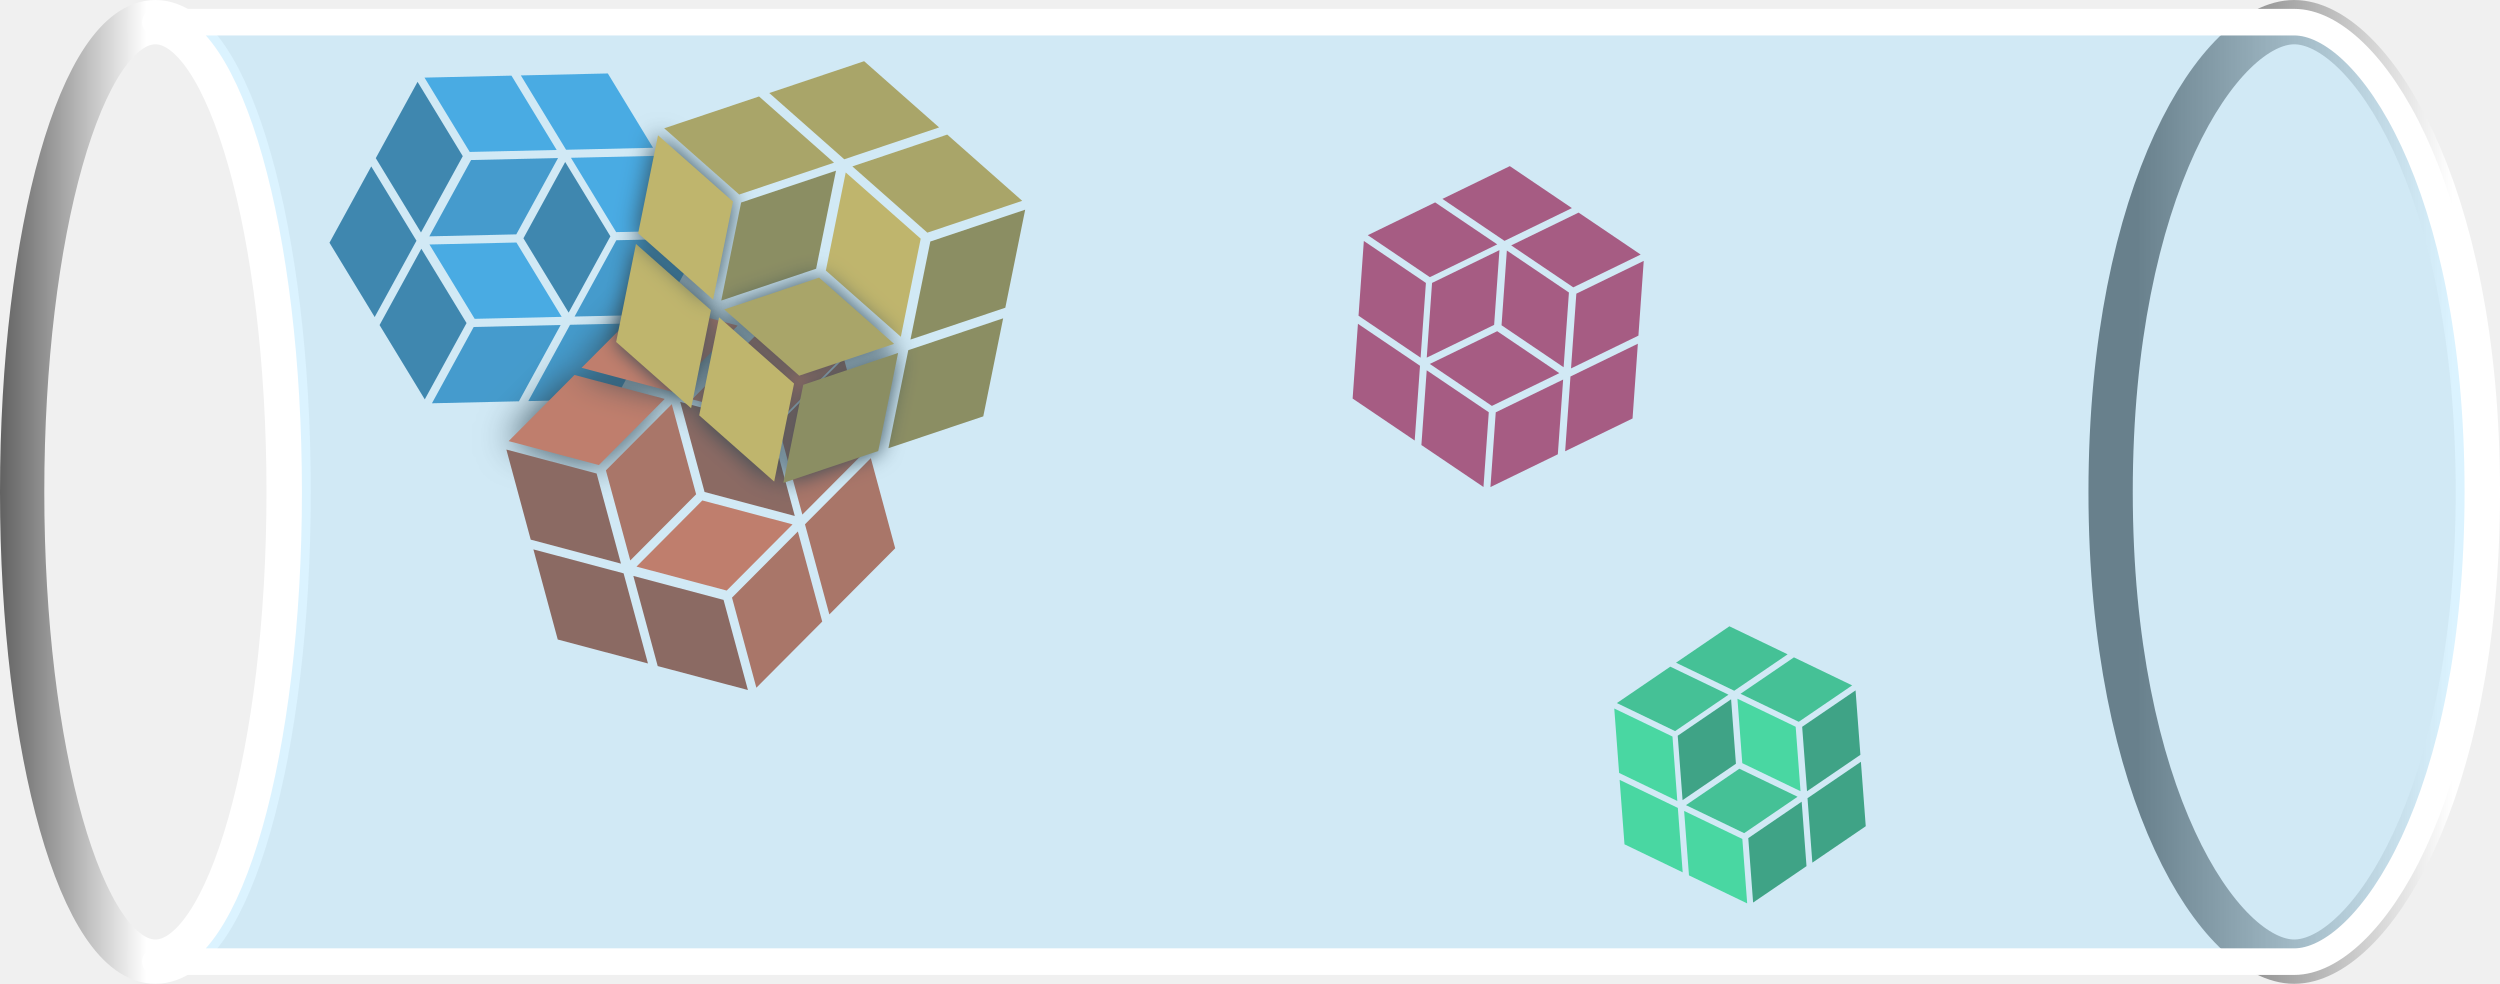
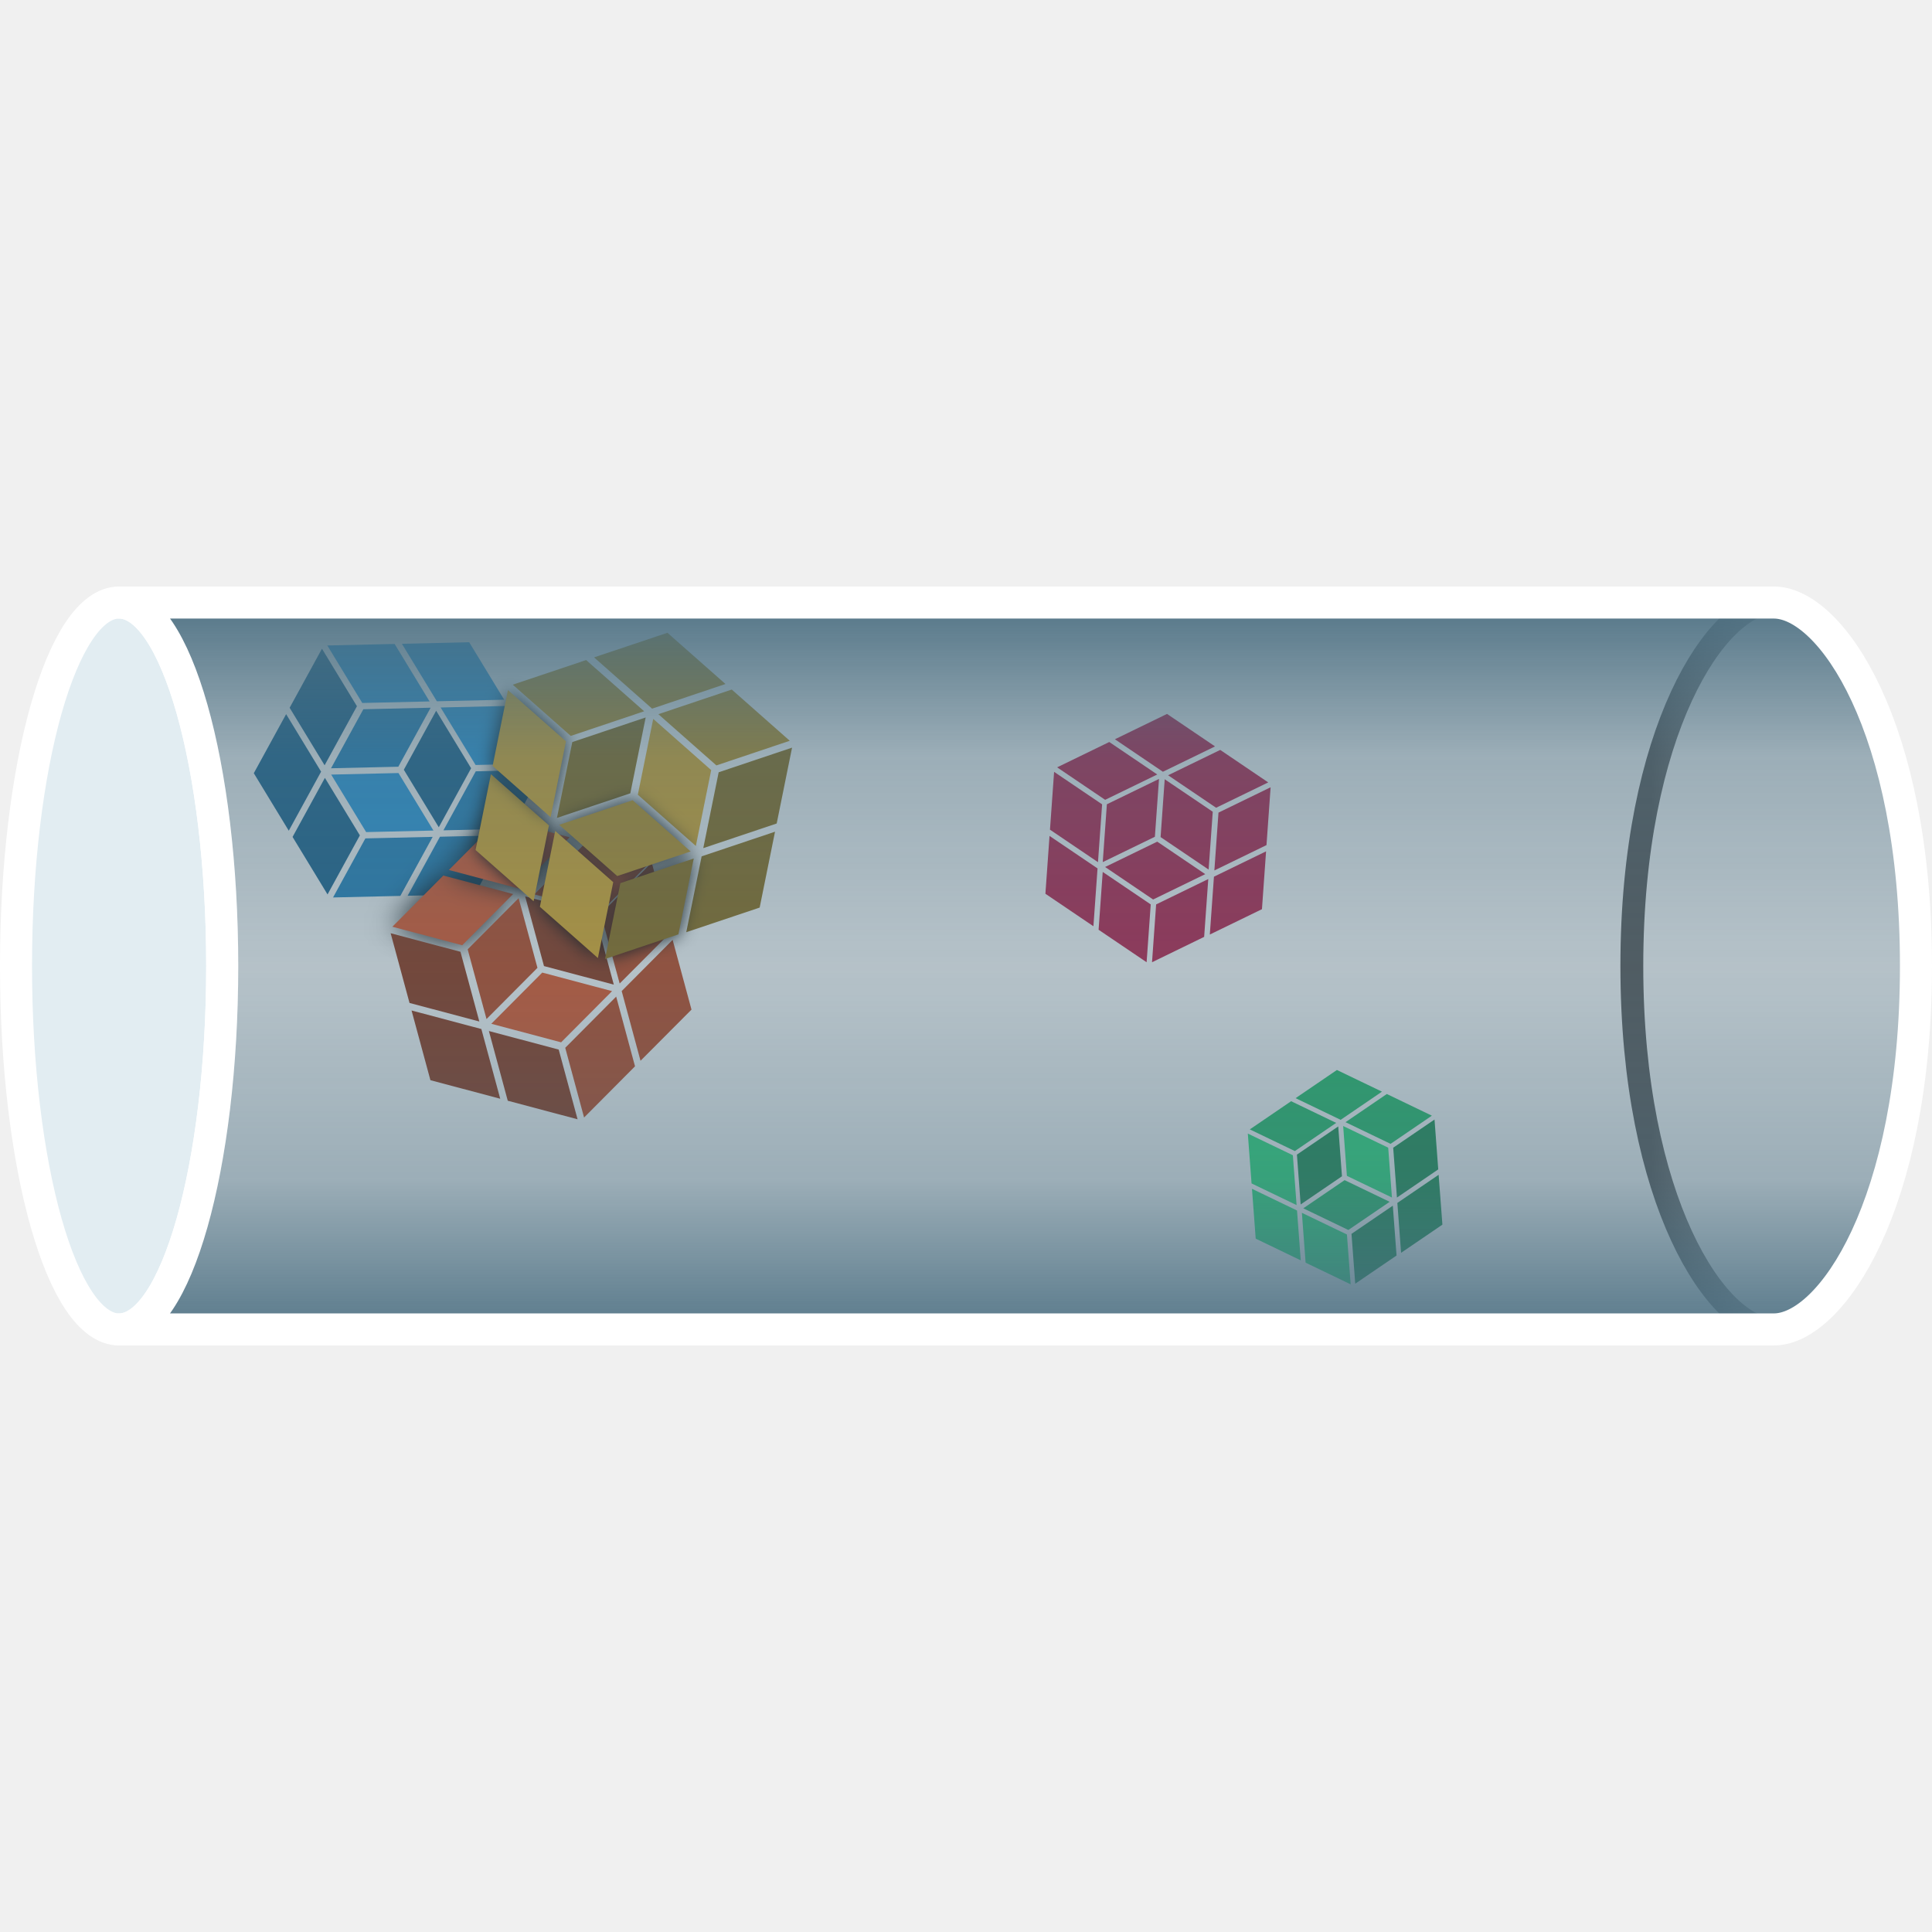
- <svg xmlns="http://www.w3.org/2000/svg" xmlns:xlink="http://www.w3.org/1999/xlink" width="84.658mm" height="33.314mm" viewBox="0 0 84.658 33.314" version="1.1" id="svg1" xml:space="preserve">
+ <svg xmlns="http://www.w3.org/2000/svg" xmlns:xlink="http://www.w3.org/1999/xlink" width="60mm" height="60mm" viewBox="0 0 60 60" version="1.1" id="svg1" xml:space="preserve">
  <defs id="defs1">
+     <linearGradient id="linearGradient5">
+       <stop style="stop-color:#496d80;stop-opacity:0.9;" offset="0" id="stop5" />
+       <stop style="stop-color:#496d80;stop-opacity:0.502;" offset="0.2" id="stop8" />
+       <stop style="stop-color:#496d80;stop-opacity:0.351;" offset="0.494" id="stop9" />
+       <stop style="stop-color:#496d80;stop-opacity:0.5;" offset="0.787" id="stop7" />
+       <stop style="stop-color:#496d80;stop-opacity:0.9;" offset="1" id="stop6" />
+     </linearGradient>
    <linearGradient id="linearGradient32">
      <stop style="stop-color:#545454;stop-opacity:1;" offset="0" id="stop32" />
      <stop style="stop-color:#ffffff;stop-opacity:1;" offset="1" id="stop33" />
    </linearGradient>
    <clipPath clipPathUnits="userSpaceOnUse" id="clipPath39">
      <path style="opacity:0.242;fill:#d300ff;fill-opacity:1;fill-rule:evenodd;stroke:none;stroke-width:1;stroke-linecap:butt;stroke-linejoin:miter;stroke-dasharray:none;stroke-opacity:1" d="m 59.379,107.461 c -1e-6,-0.733 0.384,-0.995 0.96,-0.659 0.576,0.336 1.344,0.681 2.112,0.717 1.536,0.072 3.072,-1.094 3.072,-6.044 -2e-6,-9.9 -6.144,-4.664 -6.144,-4.664 0,0 -6.144,5.236 -6.144,-4.664 5e-6,-4.95 1.536,-6.116 3.072,-6.044 0.768,0.036 1.536,0.381 2.112,0.717 0.576,0.336 0.96,0.014 0.96,-0.659 -6.34e-4,-3.087 -9.98e-4,-6.173 -0.003,-9.261 l 9.258,-0.001 c 0.733,10e-7 0.995,0.384 0.659,0.96 -0.336,0.576 -0.681,1.344 -0.717,2.112 -0.072,1.536 1.094,3.072 6.044,3.072 9.9,-10e-7 4.664,-6.144 4.664,-6.144 0,0 -5.236,-6.144 4.664,-6.144 4.95,10e-7 6.116,1.536 6.044,3.072 -0.036,0.768 -0.381,1.536 -0.717,2.112 -0.336,0.576 -0.014,0.96 0.659,0.96 3.087,-6.35e-4 6.173,-0.001 9.26,-0.003 l -5.29e-4,9.258 c 10e-7,0.733 -0.384,0.995 -0.96,0.659 -0.576,-0.336 -1.344,-0.681 -2.112,-0.717 -1.536,-0.072 -3.072,1.094 -3.072,6.044 0,9.9 6.144,4.664 6.144,4.664 0,0 6.144,-5.236 6.144,4.664 0,4.95 -1.536,6.116 -3.072,6.044 -0.768,-0.036 -1.536,-0.381 -2.112,-0.717 -0.576,-0.336 -0.96,-0.014 -0.96,0.659 l 0.002,9.261 -9.259,-2.6e-4 c -0.733,0 -0.995,-0.384 -0.659,-0.96 0.336,-0.576 0.681,-1.344 0.717,-2.112 0.072,-1.536 -1.094,-3.072 -6.044,-3.072 -9.9,0 -4.664,6.144 -4.664,6.144 0,0 5.236,6.144 -4.664,6.144 -4.95,0 -6.116,-1.536 -6.044,-3.072 0.036,-0.768 0.381,-1.536 0.717,-2.112 0.336,-0.576 0.014,-0.96 -0.659,-0.96 -3.087,5.3e-4 -6.173,0.001 -9.259,0.004 z" id="path40" />
    </clipPath>
-     <linearGradient xlink:href="#linearGradient32" id="linearGradient33" x1="-6.017" y1="25.746" x2="-2.859" y2="25.746" gradientUnits="userSpaceOnUse" gradientTransform="matrix(1.705418,0,0,1.036573,-9.834003,1.636525)" />
-     <linearGradient xlink:href="#linearGradient32" id="linearGradient34" gradientUnits="userSpaceOnUse" x1="-5.83" y1="25.746" x2="0.462" y2="25.746" gradientTransform="matrix(1.705418,0,0,1.036573,62.59359,1.636525)" />
+     <linearGradient xlink:href="#linearGradient32" id="linearGradient34" gradientUnits="userSpaceOnUse" x1="-5.83" y1="25.746" x2="0.462" y2="25.746" gradientTransform="matrix(1.210077,0,0,0.7355017,38.6646,22.7302)" />
    <filter style="color-interpolation-filters:sRGB" id="filter36" x="-0.284" y="-0.492" width="1.569" height="1.985">
      <feGaussianBlur stdDeviation="0.626" id="feGaussianBlur36" />
    </filter>
    <filter style="color-interpolation-filters:sRGB" id="filter37" x="-0.284" y="-0.492" width="1.569" height="1.985">
      <feGaussianBlur stdDeviation="0.626" id="feGaussianBlur37" />
    </filter>
    <filter style="color-interpolation-filters:sRGB" id="filter38" x="-0.262" y="-0.151" width="1.525" height="1.303">
      <feGaussianBlur stdDeviation="0.351" id="feGaussianBlur38" />
    </filter>
    <filter style="color-interpolation-filters:sRGB" id="filter39" x="-0.303" y="-0.175" width="1.606" height="1.35">
      <feGaussianBlur stdDeviation="0.406" id="feGaussianBlur39" />
    </filter>
    <filter style="color-interpolation-filters:sRGB" id="filter40" x="-0.303" y="-0.175" width="1.606" height="1.35">
      <feGaussianBlur stdDeviation="0.406" id="feGaussianBlur40" />
    </filter>
    <filter style="color-interpolation-filters:sRGB" id="filter41" x="-0.237" y="-0.209" width="1.473" height="1.418">
      <feGaussianBlur stdDeviation="0.383" id="feGaussianBlur41" />
    </filter>
    <filter style="color-interpolation-filters:sRGB" id="filter42" x="-0.175" y="-0.303" width="1.35" height="1.606">
      <feGaussianBlur stdDeviation="0.419" id="feGaussianBlur42" />
    </filter>
+     <linearGradient xlink:href="#linearGradient5" id="linearGradient6" x1="10.102" y1="30.721" x2="10.102" y2="52.977" gradientUnits="userSpaceOnUse" />
  </defs>
  <g id="layer1" transform="translate(19.67307,-11.66663)">
-     <path style="fill:#207db5;fill-opacity:1;stroke:none;stroke-width:0.1;stroke-linecap:round;stroke-linejoin:round;stroke-dasharray:none;stroke-opacity:1" d="m -0.216,22.386 2.945,-0.067 1.414,-2.584 -2.945,0.067 z" id="path26" />
-     <path style="fill:#185f89;fill-opacity:1;stroke:none;stroke-width:0.1;stroke-linecap:round;stroke-linejoin:round;stroke-dasharray:none;stroke-opacity:1" d="m -0.534,17.152 -1.414,2.584 1.531,2.517 1.414,-2.584 z" id="path20" />
-     <path style="fill:#207db5;fill-opacity:1;stroke:none;stroke-width:0.1;stroke-linecap:round;stroke-linejoin:round;stroke-dasharray:none;stroke-opacity:1" d="m -0.687,22.672 -2.945,0.067 -1.414,2.584 2.945,-0.067 z" id="path25" />
-     <path style="fill:#207db5;fill-opacity:1;stroke:none;stroke-width:0.1;stroke-linecap:round;stroke-linejoin:round;stroke-dasharray:none;stroke-opacity:1" d="m -1.783,25.249 2.945,-0.067 1.414,-2.584 -2.945,0.067 z" id="path13" />
-     <path style="fill:#185f89;fill-opacity:1;stroke:none;stroke-width:0.099;stroke-linecap:round;stroke-linejoin:round;stroke-dasharray:none;stroke-opacity:1" d="m -5.417,19.539 -1.531,-2.517 1.415,-2.584 1.531,2.517 z" id="path17" />
-     <path style="fill:#2694d6;fill-opacity:1;stroke:none;stroke-width:0.099;stroke-linecap:round;stroke-linejoin:round;stroke-dasharray:none;stroke-opacity:1" d="m -5.13,19.946 2.945,-0.067 1.531,2.517 -2.945,0.067 z" id="path15" />
-     <path style="fill:#185f89;fill-opacity:1;stroke:none;stroke-width:0.099;stroke-linecap:round;stroke-linejoin:round;stroke-dasharray:none;stroke-opacity:1" d="m -5.405,20.09 1.531,2.517 -1.415,2.584 -1.531,-2.517 z" id="path18" />
-     <path style="fill:#185f89;fill-opacity:1;stroke:none;stroke-width:0.099;stroke-linecap:round;stroke-linejoin:round;stroke-dasharray:none;stroke-opacity:1" d="m -6.985,22.403 -1.531,-2.517 1.415,-2.584 1.531,2.517 z" id="path13-1" />
-     <path style="fill:#2694d6;fill-opacity:1;stroke:none;stroke-width:0.1;stroke-linecap:round;stroke-linejoin:round;stroke-dasharray:none;stroke-opacity:1" d="m -0.822,16.745 -2.945,0.067 -1.531,-2.517 2.945,-0.067 z" id="path27" />
-     <path style="fill:#2694d6;fill-opacity:1;stroke:none;stroke-width:0.1;stroke-linecap:round;stroke-linejoin:round;stroke-dasharray:none;stroke-opacity:1" d="m -2.035,14.221 2.945,-0.067 1.531,2.517 -2.945,0.067 z" id="path24" />
-     <path style="fill:#2694d6;fill-opacity:1;stroke:none;stroke-width:0.1;stroke-linecap:round;stroke-linejoin:round;stroke-dasharray:none;stroke-opacity:1" d="m -0.339,17.01 2.945,-0.067 1.531,2.517 -2.945,0.067 z" id="path28" />
-     <path style="fill:#207db5;fill-opacity:1;stroke:none;stroke-width:0.1;stroke-linecap:round;stroke-linejoin:round;stroke-dasharray:none;stroke-opacity:1" d="m -0.776,17.019 -1.414,2.584 -2.945,0.067 1.414,-2.584 z" id="path22" />
-     <path style="fill:#b54520;fill-opacity:1;stroke:none;stroke-width:0.107;stroke-linecap:round;stroke-linejoin:round;stroke-dasharray:none;stroke-opacity:1" d="M 7.497,29.092 9.727,26.852 8.901,23.8 6.671,26.04 Z" id="path26-9" />
-     <path style="fill:#893418;fill-opacity:1;stroke:none;stroke-width:0.107;stroke-linecap:round;stroke-linejoin:round;stroke-dasharray:none;stroke-opacity:1" d="M 3.361,25.276 4.186,28.328 7.241,29.139 6.416,26.087 Z" id="path20-7" />
-     <path style="fill:#b54520;fill-opacity:1;stroke:none;stroke-width:0.107;stroke-linecap:round;stroke-linejoin:round;stroke-dasharray:none;stroke-opacity:1" d="m 7.345,29.664 -2.23,2.24 0.825,3.051 2.23,-2.24 z" id="path25-3" />
-     <path style="fill:#b54520;fill-opacity:1;stroke:none;stroke-width:0.107;stroke-linecap:round;stroke-linejoin:round;stroke-dasharray:none;stroke-opacity:1" d="M 8.411,32.473 10.641,30.233 9.816,27.181 7.586,29.421 Z" id="path13-7" />
-     <path style="fill:#d65226;fill-opacity:1;stroke:none;stroke-width:0.106;stroke-linecap:round;stroke-linejoin:round;stroke-dasharray:none;stroke-opacity:1" d="M 1.88,30.854 4.11,28.613 7.165,29.424 4.935,31.665 Z" id="path15-6" />
-     <path style="fill:#893418;fill-opacity:1;stroke:none;stroke-width:0.106;stroke-linecap:round;stroke-linejoin:round;stroke-dasharray:none;stroke-opacity:1" d="m 1.774,31.17 3.055,0.811 0.825,3.052 -3.055,-0.811 z" id="path18-0" />
-     <path style="fill:#893418;fill-opacity:1;stroke:none;stroke-width:0.106;stroke-linecap:round;stroke-linejoin:round;stroke-dasharray:none;stroke-opacity:1" d="M 2.269,34.134 -0.786,33.323 -1.611,30.271 1.444,31.082 Z" id="path13-1-1" />
-     <path style="mix-blend-mode:normal;fill:#000000;fill-opacity:1;stroke:none;stroke-width:0.107;stroke-linecap:round;stroke-linejoin:round;stroke-dasharray:none;stroke-opacity:1;filter:url(#filter37)" d="M 2.836,25.175 0.606,27.415 -2.449,26.604 -0.219,24.364 Z" id="path27-6-8" />
-     <path style="fill:#893418;fill-opacity:1;stroke:none;stroke-width:0.106;stroke-linecap:round;stroke-linejoin:round;stroke-dasharray:none;stroke-opacity:1" d="M 1.355,30.753 -1.701,29.941 -2.526,26.89 0.53,27.701 Z" id="path17-2" />
-     <path style="fill:#d65226;fill-opacity:1;stroke:none;stroke-width:0.107;stroke-linecap:round;stroke-linejoin:round;stroke-dasharray:none;stroke-opacity:1" d="M 2.836,25.175 0.606,27.415 -2.449,26.604 -0.219,24.364 Z" id="path27-6" />
-     <path style="mix-blend-mode:normal;fill:#000000;fill-opacity:1;stroke:none;stroke-width:0.107;stroke-linecap:round;stroke-linejoin:round;stroke-dasharray:none;stroke-opacity:1;filter:url(#filter36)" d="M 0.021,24.122 2.251,21.882 5.307,22.693 3.077,24.933 Z" id="path24-5-8" />
-     <path style="fill:#d65226;fill-opacity:1;stroke:none;stroke-width:0.107;stroke-linecap:round;stroke-linejoin:round;stroke-dasharray:none;stroke-opacity:1" d="M 0.021,24.122 2.251,21.882 5.307,22.693 3.077,24.933 Z" id="path24-5" />
-     <path style="fill:#d65226;fill-opacity:1;stroke:none;stroke-width:0.102;stroke-linecap:round;stroke-linejoin:round;stroke-dasharray:none;stroke-opacity:1" d="M 3.761,25.189 5.882,23.058 8.787,23.83 6.666,25.96 Z" id="path28-7" />
-     <path style="fill:#b58b20;fill-opacity:1;stroke:none;stroke-width:0.115;stroke-linecap:round;stroke-linejoin:round;stroke-dasharray:none;stroke-opacity:1" d="m 9.191,17.302 2.539,2.243 3.212,-1.078 -2.539,-2.243 z" id="path25-3-1" />
-     <path style="fill:#b58b20;fill-opacity:1;stroke:none;stroke-width:0.115;stroke-linecap:round;stroke-linejoin:round;stroke-dasharray:none;stroke-opacity:1" d="M 12.128,15.982 9.589,13.739 6.377,14.817 8.916,17.06 Z" id="path13-7-4" />
-     <path style="fill:#d6a326;fill-opacity:1;stroke:none;stroke-width:0.114;stroke-linecap:round;stroke-linejoin:round;stroke-dasharray:none;stroke-opacity:1" d="m 10.832,23.071 -2.539,-2.243 0.673,-3.321 2.539,2.243 z" id="path15-6-0" />
-     <path style="fill:#896918;fill-opacity:1;stroke:none;stroke-width:0.114;stroke-linecap:round;stroke-linejoin:round;stroke-dasharray:none;stroke-opacity:1" d="m 11.158,23.165 0.673,-3.32 3.212,-1.078 -0.673,3.32 z" id="path18-0-7" />
-     <path style="fill:#896918;fill-opacity:1;stroke:none;stroke-width:0.114;stroke-linecap:round;stroke-linejoin:round;stroke-dasharray:none;stroke-opacity:1" d="m 14.297,22.446 -0.673,3.32 -3.212,1.078 0.673,-3.32 z" id="path13-1-1-1" />
-     <path style="fill:#000000;fill-opacity:1;stroke:none;stroke-width:0.114;stroke-linecap:round;stroke-linejoin:round;stroke-dasharray:none;stroke-opacity:1;filter:url(#filter41)" d="m 10.739,23.619 -0.673,3.32 -3.212,1.078 0.673,-3.32 z" id="path13-1-1-1-2-8" />
-     <path style="fill:#000000;fill-opacity:1;stroke:none;stroke-width:0.115;stroke-linecap:round;stroke-linejoin:round;stroke-dasharray:none;stroke-opacity:1;filter:url(#filter40)" d="M 4.677,22.412 7.216,24.655 6.543,27.975 4.004,25.732 Z" id="path27-6-7-4" />
-     <path style="fill:#000000;fill-opacity:1;stroke:none;stroke-width:0.115;stroke-linecap:round;stroke-linejoin:round;stroke-dasharray:none;stroke-opacity:1;filter:url(#filter38)" d="M 3.73,25.49 1.191,23.247 1.863,19.927 4.402,22.17 Z" id="path24-5-7-0" />
-     <path style="fill:#d6a326;fill-opacity:1;stroke:none;stroke-width:0.115;stroke-linecap:round;stroke-linejoin:round;stroke-dasharray:none;stroke-opacity:1" d="M 3.73,25.49 1.191,23.247 1.863,19.927 4.402,22.17 Z" id="path24-5-7" />
-     <path style="fill:#b54520;fill-opacity:1;stroke:none;stroke-width:0.107;stroke-linecap:round;stroke-linejoin:round;stroke-dasharray:none;stroke-opacity:1" d="M 3.075,25.353 3.9,28.405 1.67,30.645 0.845,27.594 Z" id="path22-5" />
-     <path style="fill:#000000;fill-opacity:1;stroke:none;stroke-width:0.115;stroke-linecap:round;stroke-linejoin:round;stroke-dasharray:none;stroke-opacity:1;filter:url(#filter39)" d="M 4.475,21.811 1.936,19.569 2.609,16.248 5.148,18.491 Z" id="path28-7-7-8" />
-     <path style="fill:#d6a326;fill-opacity:1;stroke:none;stroke-width:0.115;stroke-linecap:round;stroke-linejoin:round;stroke-dasharray:none;stroke-opacity:1" d="M 4.475,21.811 1.936,19.569 2.609,16.248 5.148,18.491 Z" id="path28-7-7" />
-     <path style="fill:#896918;fill-opacity:1;stroke:none;stroke-width:0.115;stroke-linecap:round;stroke-linejoin:round;stroke-dasharray:none;stroke-opacity:1" d="m 4.751,21.844 3.212,-1.077 0.673,-3.32 -3.212,1.077 z" id="path20-7-0" />
-     <path style="fill:#b58b20;fill-opacity:1;stroke:none;stroke-width:0.115;stroke-linecap:round;stroke-linejoin:round;stroke-dasharray:none;stroke-opacity:1" d="M 8.569,17.176 6.03,14.933 2.819,16.011 5.358,18.254 Z" id="path26-9-0" />
-     <path style="fill:#000000;fill-opacity:1;stroke:none;stroke-width:0.115;stroke-linecap:round;stroke-linejoin:round;stroke-dasharray:none;stroke-opacity:1;filter:url(#filter42)" d="m 4.852,22.145 3.212,-1.077 2.539,2.243 -3.212,1.077 z" id="path22-5-7-1" />
-     <path id="path32-5" style="fill:none;stroke:url(#linearGradient34);stroke-width:1.5;stroke-linecap:round;stroke-linejoin:round;stroke-miterlimit:0;stroke-dasharray:none" d="m 64.235,28.324 c 0,10.385 -3.726,15.907 -6.218,15.907 -2.492,0 -6.218,-5.619 -6.218,-15.907 0,-10.288 3.726,-15.907 6.218,-15.907 2.492,-10e-7 6.218,5.522 6.218,15.907 z" />
-     <path id="path32" style="fill:none;stroke:url(#linearGradient33);stroke-width:1.5;stroke-linecap:round;stroke-linejoin:round;stroke-miterlimit:0;stroke-dasharray:none" d="m -9.899,28.324 a 4.512,15.907 0 0 1 -4.512,15.907 4.512,15.907 0 0 1 -4.512,-15.907 4.512,15.907 0 0 1 4.512,-15.907 4.512,15.907 0 0 1 4.512,15.907 z" />
-     <path style="fill:#896918;fill-opacity:1;stroke:none;stroke-width:0.114;stroke-linecap:round;stroke-linejoin:round;stroke-dasharray:none;stroke-opacity:1" d="m 10.739,23.619 -0.673,3.32 -3.212,1.078 0.673,-3.32 z" id="path13-1-1-1-2" />
-     <path style="fill:#d6a326;fill-opacity:1;stroke:none;stroke-width:0.115;stroke-linecap:round;stroke-linejoin:round;stroke-dasharray:none;stroke-opacity:1" d="M 4.677,22.412 7.216,24.655 6.543,27.975 4.004,25.732 Z" id="path27-6-7" />
-     <path style="fill:#b58b20;fill-opacity:1;stroke:none;stroke-width:0.115;stroke-linecap:round;stroke-linejoin:round;stroke-dasharray:none;stroke-opacity:1" d="m 4.852,22.145 3.212,-1.077 2.539,2.243 -3.212,1.077 z" id="path22-5-7" />
-     <path style="fill:#20b563;fill-opacity:1;stroke:none;stroke-width:0.074;stroke-linecap:round;stroke-linejoin:round;stroke-dasharray:none;stroke-opacity:1" d="m 39.267,35.16 1.971,0.949 1.808,-1.233 -1.971,-0.949 z" id="path25-3-1-7" />
-     <path style="fill:#20b563;fill-opacity:1;stroke:none;stroke-width:0.074;stroke-linecap:round;stroke-linejoin:round;stroke-dasharray:none;stroke-opacity:1" d="m 40.861,33.824 -1.971,-0.949 -1.808,1.233 1.971,0.949 z" id="path13-7-4-8" />
-     <path style="fill:#26d675;fill-opacity:1;stroke:none;stroke-width:0.074;stroke-linecap:round;stroke-linejoin:round;stroke-dasharray:none;stroke-opacity:1" d="m 41.298,38.459 -1.972,-0.949 -0.164,-2.182 1.972,0.949 z" id="path15-6-0-3" />
-     <path style="fill:#18894b;fill-opacity:1;stroke:none;stroke-width:0.074;stroke-linecap:round;stroke-linejoin:round;stroke-dasharray:none;stroke-opacity:1" d="m 41.518,38.46 -0.164,-2.182 1.808,-1.233 0.164,2.182 z" id="path18-0-7-8" />
-     <path style="fill:#18894b;fill-opacity:1;stroke:none;stroke-width:0.074;stroke-linecap:round;stroke-linejoin:round;stroke-dasharray:none;stroke-opacity:1" d="m 43.343,37.463 0.164,2.182 -1.808,1.233 -0.164,-2.182 z" id="path13-1-1-1-3" />
-     <path style="fill:#26d675;fill-opacity:1;stroke:none;stroke-width:0.074;stroke-linecap:round;stroke-linejoin:round;stroke-dasharray:none;stroke-opacity:1" d="m 37.308,41.207 -1.971,-0.949 -0.164,-2.182 1.971,0.949 z" id="path24-5-7-7" />
-     <path style="fill:#26d675;fill-opacity:1;stroke:none;stroke-width:0.074;stroke-linecap:round;stroke-linejoin:round;stroke-dasharray:none;stroke-opacity:1" d="m 37.126,38.79 -1.971,-0.949 -0.164,-2.182 1.971,0.949 z" id="path28-7-7-1" />
-     <path style="fill:#18894b;fill-opacity:1;stroke:none;stroke-width:0.074;stroke-linecap:round;stroke-linejoin:round;stroke-dasharray:none;stroke-opacity:1" d="M 37.304,38.762 39.111,37.529 38.947,35.347 37.14,36.58 Z" id="path20-7-0-0" />
-     <path style="fill:#20b563;fill-opacity:1;stroke:none;stroke-width:0.074;stroke-linecap:round;stroke-linejoin:round;stroke-dasharray:none;stroke-opacity:1" d="m 38.859,35.191 -1.971,-0.949 -1.808,1.233 1.971,0.949 z" id="path26-9-0-7" />
-     <path style="fill:#18894b;fill-opacity:1;stroke:none;stroke-width:0.074;stroke-linecap:round;stroke-linejoin:round;stroke-dasharray:none;stroke-opacity:1" d="m 41.337,38.815 0.164,2.182 -1.808,1.233 -0.164,-2.182 z" id="path13-1-1-1-2-3" />
-     <path style="fill:#26d675;fill-opacity:1;stroke:none;stroke-width:0.074;stroke-linecap:round;stroke-linejoin:round;stroke-dasharray:none;stroke-opacity:1" d="m 37.357,39.128 1.971,0.949 0.164,2.182 -1.971,-0.949 z" id="path27-6-7-49" />
-     <path style="fill:#20b563;fill-opacity:1;stroke:none;stroke-width:0.074;stroke-linecap:round;stroke-linejoin:round;stroke-dasharray:none;stroke-opacity:1" d="m 37.419,38.931 1.808,-1.233 1.971,0.949 -1.808,1.233 z" id="path22-5-7-6" />
-     <path style="fill:#b11f47;fill-opacity:1;stroke:none;stroke-width:0.086;stroke-linecap:round;stroke-linejoin:round;stroke-dasharray:none;stroke-opacity:1" d="m 31.501,19.976 2.102,1.421 2.282,-1.11 -2.102,-1.421 z" id="path25-3-1-7-9" />
-     <path style="fill:#b11f47;fill-opacity:1;stroke:none;stroke-width:0.086;stroke-linecap:round;stroke-linejoin:round;stroke-dasharray:none;stroke-opacity:1" d="m 33.556,18.713 -2.102,-1.421 -2.282,1.11 2.102,1.421 z" id="path13-7-4-8-9" />
-     <path style="fill:#b11f47;fill-opacity:1;stroke:none;stroke-width:0.085;stroke-linecap:round;stroke-linejoin:round;stroke-dasharray:none;stroke-opacity:1" d="m 33.276,24.103 -2.102,-1.422 0.18,-2.531 2.102,1.422 z" id="path15-6-0-3-6" />
-     <path style="fill:#b11f47;fill-opacity:1;stroke:none;stroke-width:0.085;stroke-linecap:round;stroke-linejoin:round;stroke-dasharray:none;stroke-opacity:1" d="m 33.527,24.142 0.18,-2.531 2.282,-1.11 -0.18,2.531 z" id="path18-0-7-8-8" />
-     <path style="fill:#b11f47;fill-opacity:1;stroke:none;stroke-width:0.085;stroke-linecap:round;stroke-linejoin:round;stroke-dasharray:none;stroke-opacity:1" d="m 35.79,23.306 -0.18,2.531 -2.282,1.11 0.18,-2.531 z" id="path13-1-1-1-3-3" />
-     <path style="fill:#b11f47;fill-opacity:1;stroke:none;stroke-width:0.086;stroke-linecap:round;stroke-linejoin:round;stroke-dasharray:none;stroke-opacity:1" d="m 28.233,26.584 -2.102,-1.421 0.18,-2.531 2.102,1.421 z" id="path24-5-7-7-4" />
-     <path style="fill:#b11f47;fill-opacity:1;stroke:none;stroke-width:0.086;stroke-linecap:round;stroke-linejoin:round;stroke-dasharray:none;stroke-opacity:1" d="m 28.433,23.779 -2.102,-1.421 0.18,-2.531 2.102,1.421 z" id="path28-7-7-1-8" />
-     <path style="fill:#b11f47;fill-opacity:1;stroke:none;stroke-width:0.086;stroke-linecap:round;stroke-linejoin:round;stroke-dasharray:none;stroke-opacity:1" d="m 28.641,23.777 2.282,-1.109 0.18,-2.531 -2.282,1.11 z" id="path20-7-0-0-4" />
-     <path style="fill:#b11f47;fill-opacity:1;stroke:none;stroke-width:0.086;stroke-linecap:round;stroke-linejoin:round;stroke-dasharray:none;stroke-opacity:1" d="m 31.028,19.942 -2.102,-1.421 -2.282,1.11 2.102,1.421 z" id="path26-9-0-7-9" />
-     <path style="fill:#b11f47;fill-opacity:1;stroke:none;stroke-width:0.085;stroke-linecap:round;stroke-linejoin:round;stroke-dasharray:none;stroke-opacity:1" d="m 33.26,24.519 -0.18,2.531 -2.282,1.11 0.18,-2.531 z" id="path13-1-1-1-2-3-9" />
-     <path style="fill:#b11f47;fill-opacity:1;stroke:none;stroke-width:0.086;stroke-linecap:round;stroke-linejoin:round;stroke-dasharray:none;stroke-opacity:1" d="m 28.64,24.206 2.102,1.421 -0.18,2.531 -2.102,-1.421 z" id="path27-6-7-49-2" />
-     <path style="fill:#b11f47;fill-opacity:1;stroke:none;stroke-width:0.086;stroke-linecap:round;stroke-linejoin:round;stroke-dasharray:none;stroke-opacity:1" d="m 28.745,23.991 2.282,-1.109 2.102,1.421 -2.282,1.109 z" id="path22-5-7-6-5" />
-     <path id="path32-6" style="fill:#91dcff;fill-opacity:0.325;stroke:#ffffff;stroke-width:0.9;stroke-linecap:round;stroke-linejoin:round;stroke-miterlimit:0;stroke-dasharray:none;stroke-opacity:1;paint-order:normal" d="m -14.411,44.231 c 2.492,0 4.512,-7.122 4.512,-15.907 0,-8.785 -2.02,-15.907 -4.512,-15.907 h 72.428 c 2.492,-10e-7 6.218,5.449 6.218,15.907 0,10.458 -3.726,15.907 -6.218,15.907 z" />
+     <path style="fill:#207db5;fill-opacity:1;stroke:none;stroke-width:0.071;stroke-linecap:round;stroke-linejoin:round;stroke-dasharray:none;stroke-opacity:1" d="m -5.902,37.453 2.09,-0.048 1.004,-1.833 -2.09,0.048 z" id="path26" />
+     <path style="fill:#185f89;fill-opacity:1;stroke:none;stroke-width:0.071;stroke-linecap:round;stroke-linejoin:round;stroke-dasharray:none;stroke-opacity:1" d="m -6.128,33.739 -1.004,1.833 1.086,1.786 1.004,-1.833 z" id="path20" />
+     <path style="fill:#207db5;fill-opacity:1;stroke:none;stroke-width:0.071;stroke-linecap:round;stroke-linejoin:round;stroke-dasharray:none;stroke-opacity:1" d="m -6.236,37.656 -2.09,0.048 -1.004,1.834 2.09,-0.048 z" id="path25" />
+     <path style="fill:#207db5;fill-opacity:1;stroke:none;stroke-width:0.071;stroke-linecap:round;stroke-linejoin:round;stroke-dasharray:none;stroke-opacity:1" d="m -7.014,39.485 2.09,-0.048 1.004,-1.833 -2.09,0.048 z" id="path13" />
+     <path style="fill:#185f89;fill-opacity:1;stroke:none;stroke-width:0.07;stroke-linecap:round;stroke-linejoin:round;stroke-dasharray:none;stroke-opacity:1" d="m -9.592,35.433 -1.086,-1.786 1.004,-1.834 1.086,1.786 z" id="path17" />
+     <path style="fill:#2694d6;fill-opacity:1;stroke:none;stroke-width:0.07;stroke-linecap:round;stroke-linejoin:round;stroke-dasharray:none;stroke-opacity:1" d="m -9.388,35.722 2.09,-0.048 1.086,1.786 -2.09,0.048 z" id="path15" />
+     <path style="fill:#185f89;fill-opacity:1;stroke:none;stroke-width:0.07;stroke-linecap:round;stroke-linejoin:round;stroke-dasharray:none;stroke-opacity:1" d="m -9.583,35.824 1.086,1.786 -1.004,1.834 -1.086,-1.786 z" id="path18" />
+     <path style="fill:#185f89;fill-opacity:1;stroke:none;stroke-width:0.07;stroke-linecap:round;stroke-linejoin:round;stroke-dasharray:none;stroke-opacity:1" d="m -10.705,37.465 -1.086,-1.786 1.004,-1.834 1.086,1.786 z" id="path13-1" />
+     <path style="fill:#2694d6;fill-opacity:1;stroke:none;stroke-width:0.071;stroke-linecap:round;stroke-linejoin:round;stroke-dasharray:none;stroke-opacity:1" d="m -6.332,33.45 -2.09,0.048 -1.086,-1.786 2.09,-0.048 z" id="path27" />
+     <path style="fill:#2694d6;fill-opacity:1;stroke:none;stroke-width:0.071;stroke-linecap:round;stroke-linejoin:round;stroke-dasharray:none;stroke-opacity:1" d="m -7.192,31.659 2.09,-0.048 1.086,1.786 -2.09,0.048 z" id="path24" />
+     <path style="fill:#2694d6;fill-opacity:1;stroke:none;stroke-width:0.071;stroke-linecap:round;stroke-linejoin:round;stroke-dasharray:none;stroke-opacity:1" d="m -5.989,33.638 2.09,-0.048 1.086,1.786 -2.09,0.048 z" id="path28" />
+     <path style="fill:#207db5;fill-opacity:1;stroke:none;stroke-width:0.071;stroke-linecap:round;stroke-linejoin:round;stroke-dasharray:none;stroke-opacity:1" d="m -6.299,33.645 -1.004,1.833 -2.09,0.048 1.004,-1.833 z" id="path22" />
+     <path style="fill:#b54520;fill-opacity:1;stroke:none;stroke-width:0.076;stroke-linecap:round;stroke-linejoin:round;stroke-dasharray:none;stroke-opacity:1" d="M -0.429,42.211 1.153,40.622 0.567,38.456 -1.015,40.046 Z" id="path26-9" />
+     <path style="fill:#893418;fill-opacity:1;stroke:none;stroke-width:0.076;stroke-linecap:round;stroke-linejoin:round;stroke-dasharray:none;stroke-opacity:1" d="m -3.364,39.504 0.585,2.165 2.168,0.576 -0.585,-2.165 z" id="path20-7" />
+     <path style="fill:#b54520;fill-opacity:1;stroke:none;stroke-width:0.076;stroke-linecap:round;stroke-linejoin:round;stroke-dasharray:none;stroke-opacity:1" d="m -0.537,42.617 -1.582,1.59 0.585,2.165 1.582,-1.59 z" id="path25-3" />
+     <path style="fill:#b54520;fill-opacity:1;stroke:none;stroke-width:0.076;stroke-linecap:round;stroke-linejoin:round;stroke-dasharray:none;stroke-opacity:1" d="M 0.219,44.61 1.802,43.021 1.216,40.855 -0.366,42.445 Z" id="path13-7" />
+     <path style="fill:#d65226;fill-opacity:1;stroke:none;stroke-width:0.075;stroke-linecap:round;stroke-linejoin:round;stroke-dasharray:none;stroke-opacity:1" d="m -4.415,43.461 1.582,-1.59 2.168,0.576 -1.582,1.59 z" id="path15-6" />
+     <path style="fill:#893418;fill-opacity:1;stroke:none;stroke-width:0.075;stroke-linecap:round;stroke-linejoin:round;stroke-dasharray:none;stroke-opacity:1" d="m -4.49,43.686 2.168,0.576 0.586,2.165 -2.168,-0.576 z" id="path18-0" />
+     <path style="fill:#893418;fill-opacity:1;stroke:none;stroke-width:0.075;stroke-linecap:round;stroke-linejoin:round;stroke-dasharray:none;stroke-opacity:1" d="m -4.138,45.789 -2.168,-0.576 -0.586,-2.165 2.168,0.576 z" id="path13-1-1" />
+     <path style="mix-blend-mode:normal;fill:#000000;fill-opacity:1;stroke:none;stroke-width:0.107;stroke-linecap:round;stroke-linejoin:round;stroke-dasharray:none;stroke-opacity:1;filter:url(#filter37)" d="M 2.836,25.175 0.606,27.415 -2.449,26.604 -0.219,24.364 Z" id="path27-6-8" transform="matrix(0.7095489,0,0,0.7095514,-5.748614,21.56901)" />
+     <path style="fill:#893418;fill-opacity:1;stroke:none;stroke-width:0.075;stroke-linecap:round;stroke-linejoin:round;stroke-dasharray:none;stroke-opacity:1" d="m -4.787,43.39 -2.168,-0.576 -0.586,-2.165 2.168,0.576 z" id="path17-2" />
+     <path style="fill:#d65226;fill-opacity:1;stroke:none;stroke-width:0.076;stroke-linecap:round;stroke-linejoin:round;stroke-dasharray:none;stroke-opacity:1" d="m -3.737,39.432 -1.582,1.59 -2.168,-0.575 1.582,-1.59 z" id="path27-6" />
+     <path style="mix-blend-mode:normal;fill:#000000;fill-opacity:1;stroke:none;stroke-width:0.107;stroke-linecap:round;stroke-linejoin:round;stroke-dasharray:none;stroke-opacity:1;filter:url(#filter36)" d="M 0.021,24.122 2.251,21.882 5.307,22.693 3.077,24.933 Z" id="path24-5-8" transform="matrix(0.7095489,0,0,0.7095514,-5.748614,21.56901)" />
+     <path style="fill:#d65226;fill-opacity:1;stroke:none;stroke-width:0.076;stroke-linecap:round;stroke-linejoin:round;stroke-dasharray:none;stroke-opacity:1" d="m -5.733,38.685 1.582,-1.59 2.168,0.575 -1.582,1.59 z" id="path24-5" />
+     <path style="fill:#d65226;fill-opacity:1;stroke:none;stroke-width:0.072;stroke-linecap:round;stroke-linejoin:round;stroke-dasharray:none;stroke-opacity:1" d="M -3.08,39.442 -1.575,37.93 0.486,38.477 -1.019,39.989 Z" id="path28-7" />
+     <path style="fill:#b58b20;fill-opacity:1;stroke:none;stroke-width:0.082;stroke-linecap:round;stroke-linejoin:round;stroke-dasharray:none;stroke-opacity:1" d="m 0.773,33.846 1.802,1.591 2.279,-0.765 -1.802,-1.591 z" id="path25-3-1" />
+     <path style="fill:#b58b20;fill-opacity:1;stroke:none;stroke-width:0.082;stroke-linecap:round;stroke-linejoin:round;stroke-dasharray:none;stroke-opacity:1" d="M 2.857,32.909 1.055,31.318 -1.224,32.082 0.578,33.674 Z" id="path13-7-4" />
+     <path style="fill:#d6a326;fill-opacity:1;stroke:none;stroke-width:0.081;stroke-linecap:round;stroke-linejoin:round;stroke-dasharray:none;stroke-opacity:1" d="M 1.937,37.939 0.135,36.348 0.613,33.992 2.414,35.583 Z" id="path15-6-0" />
+     <path style="fill:#896918;fill-opacity:1;stroke:none;stroke-width:0.081;stroke-linecap:round;stroke-linejoin:round;stroke-dasharray:none;stroke-opacity:1" d="M 2.168,38.006 2.646,35.65 4.925,34.885 4.448,37.241 Z" id="path18-0-7" />
+     <path style="fill:#896918;fill-opacity:1;stroke:none;stroke-width:0.081;stroke-linecap:round;stroke-linejoin:round;stroke-dasharray:none;stroke-opacity:1" d="M 4.396,37.496 3.919,39.852 1.639,40.617 2.117,38.261 Z" id="path13-1-1-1" />
+     <path style="fill:#000000;fill-opacity:1;stroke:none;stroke-width:0.114;stroke-linecap:round;stroke-linejoin:round;stroke-dasharray:none;stroke-opacity:1;filter:url(#filter41)" d="m 10.739,23.619 -0.673,3.32 -3.212,1.078 0.673,-3.32 z" id="path13-1-1-1-2-8" transform="matrix(0.7095489,0,0,0.7095514,-5.748614,21.56901)" />
+     <path style="fill:#000000;fill-opacity:1;stroke:none;stroke-width:0.115;stroke-linecap:round;stroke-linejoin:round;stroke-dasharray:none;stroke-opacity:1;filter:url(#filter40)" d="M 4.677,22.412 7.216,24.655 6.543,27.975 4.004,25.732 Z" id="path27-6-7-4" transform="matrix(0.7095489,0,0,0.7095514,-5.748614,21.56901)" />
+     <path style="fill:#000000;fill-opacity:1;stroke:none;stroke-width:0.115;stroke-linecap:round;stroke-linejoin:round;stroke-dasharray:none;stroke-opacity:1;filter:url(#filter38)" d="M 3.73,25.49 1.191,23.247 1.863,19.927 4.402,22.17 Z" id="path24-5-7-0" transform="matrix(0.7095489,0,0,0.7095514,-5.748614,21.56901)" />
+     <path style="fill:#d6a326;fill-opacity:1;stroke:none;stroke-width:0.082;stroke-linecap:round;stroke-linejoin:round;stroke-dasharray:none;stroke-opacity:1" d="m -3.102,39.656 -1.802,-1.591 0.477,-2.356 1.802,1.591 z" id="path24-5-7" />
+     <path style="fill:#b54520;fill-opacity:1;stroke:none;stroke-width:0.076;stroke-linecap:round;stroke-linejoin:round;stroke-dasharray:none;stroke-opacity:1" d="m -3.567,39.559 0.585,2.165 -1.582,1.59 -0.585,-2.165 z" id="path22-5" />
+     <path style="fill:#000000;fill-opacity:1;stroke:none;stroke-width:0.115;stroke-linecap:round;stroke-linejoin:round;stroke-dasharray:none;stroke-opacity:1;filter:url(#filter39)" d="M 4.475,21.811 1.936,19.569 2.609,16.248 5.148,18.491 Z" id="path28-7-7-8" transform="matrix(0.7095489,0,0,0.7095514,-5.748614,21.56901)" />
+     <path style="fill:#d6a326;fill-opacity:1;stroke:none;stroke-width:0.082;stroke-linecap:round;stroke-linejoin:round;stroke-dasharray:none;stroke-opacity:1" d="m -2.573,37.045 -1.802,-1.591 0.477,-2.356 1.802,1.591 z" id="path28-7-7" />
+     <path style="fill:#896918;fill-opacity:1;stroke:none;stroke-width:0.082;stroke-linecap:round;stroke-linejoin:round;stroke-dasharray:none;stroke-opacity:1" d="m -2.377,37.068 2.279,-0.764 0.477,-2.356 -2.279,0.764 z" id="path20-7-0" />
+     <path style="fill:#b58b20;fill-opacity:1;stroke:none;stroke-width:0.082;stroke-linecap:round;stroke-linejoin:round;stroke-dasharray:none;stroke-opacity:1" d="m 0.332,33.756 -1.802,-1.591 -2.279,0.765 1.801,1.591 z" id="path26-9-0" />
+     <path style="fill:#000000;fill-opacity:1;stroke:none;stroke-width:0.115;stroke-linecap:round;stroke-linejoin:round;stroke-dasharray:none;stroke-opacity:1;filter:url(#filter42)" d="m 4.852,22.145 3.212,-1.077 2.539,2.243 -3.212,1.077 z" id="path22-5-7-1" transform="matrix(0.7095489,0,0,0.7095514,-5.748614,21.56901)" />
+     <path id="path32-5" style="fill:none;stroke:url(#linearGradient34);stroke-width:0.71;stroke-linecap:round;stroke-linejoin:round;stroke-miterlimit:0;stroke-dasharray:none" d="m 39.829,41.666 c 0,7.369 -2.644,11.287 -4.412,11.287 -1.768,0 -4.412,-3.987 -4.412,-11.287 0,-7.3 2.643,-11.287 4.412,-11.287 1.768,-1e-6 4.412,3.918 4.412,11.287 z" />
+     <path id="path32" style="fill:#91dcff;stroke:#ffffff;stroke-width:0.995;stroke-linecap:round;stroke-linejoin:round;stroke-miterlimit:0;stroke-dasharray:none;stroke-opacity:1;fill-opacity:0.152" d="m -12.772,41.666 a 3.202,11.287 0 0 1 -3.202,11.287 3.202,11.287 0 0 1 -3.202,-11.287 3.202,11.287 0 0 1 3.202,-11.287 3.202,11.287 0 0 1 3.202,11.287 z" />
+     <path style="fill:#896918;fill-opacity:1;stroke:none;stroke-width:0.081;stroke-linecap:round;stroke-linejoin:round;stroke-dasharray:none;stroke-opacity:1" d="m 1.872,38.328 -0.477,2.356 -2.279,0.765 0.477,-2.356 z" id="path13-1-1-1-2" />
+     <path style="fill:#d6a326;fill-opacity:1;stroke:none;stroke-width:0.082;stroke-linecap:round;stroke-linejoin:round;stroke-dasharray:none;stroke-opacity:1" d="m -2.43,37.472 1.802,1.591 -0.477,2.356 -1.802,-1.591 z" id="path27-6-7" />
+     <path style="fill:#b58b20;fill-opacity:1;stroke:none;stroke-width:0.082;stroke-linecap:round;stroke-linejoin:round;stroke-dasharray:none;stroke-opacity:1" d="m -2.306,37.282 2.279,-0.764 1.802,1.591 -2.279,0.764 z" id="path22-5-7" />
+     <path style="fill:#20b563;fill-opacity:1;stroke:none;stroke-width:0.053;stroke-linecap:round;stroke-linejoin:round;stroke-dasharray:none;stroke-opacity:1" d="m 22.113,46.517 1.399,0.673 1.283,-0.875 -1.399,-0.673 z" id="path25-3-1-7" />
+     <path style="fill:#20b563;fill-opacity:1;stroke:none;stroke-width:0.053;stroke-linecap:round;stroke-linejoin:round;stroke-dasharray:none;stroke-opacity:1" d="m 23.245,45.569 -1.399,-0.673 -1.283,0.875 1.399,0.673 z" id="path13-7-4-8" />
+     <path style="fill:#26d675;fill-opacity:1;stroke:none;stroke-width:0.052;stroke-linecap:round;stroke-linejoin:round;stroke-dasharray:none;stroke-opacity:1" d="m 23.555,48.857 -1.399,-0.673 -0.116,-1.548 1.399,0.673 z" id="path15-6-0-3" />
+     <path style="fill:#18894b;fill-opacity:1;stroke:none;stroke-width:0.052;stroke-linecap:round;stroke-linejoin:round;stroke-dasharray:none;stroke-opacity:1" d="m 23.71,48.858 -0.116,-1.548 1.283,-0.875 0.116,1.548 z" id="path18-0-7-8" />
+     <path style="fill:#18894b;fill-opacity:1;stroke:none;stroke-width:0.052;stroke-linecap:round;stroke-linejoin:round;stroke-dasharray:none;stroke-opacity:1" d="M 25.005,48.151 25.122,49.699 23.839,50.574 23.723,49.025 Z" id="path13-1-1-1-3" />
+     <path style="fill:#26d675;fill-opacity:1;stroke:none;stroke-width:0.053;stroke-linecap:round;stroke-linejoin:round;stroke-dasharray:none;stroke-opacity:1" d="M 20.723,50.808 19.324,50.134 19.208,48.586 20.607,49.26 Z" id="path24-5-7-7" />
+     <path style="fill:#26d675;fill-opacity:1;stroke:none;stroke-width:0.053;stroke-linecap:round;stroke-linejoin:round;stroke-dasharray:none;stroke-opacity:1" d="m 20.594,49.092 -1.399,-0.673 -0.116,-1.548 1.399,0.673 z" id="path28-7-7-1" />
+     <path style="fill:#18894b;fill-opacity:1;stroke:none;stroke-width:0.053;stroke-linecap:round;stroke-linejoin:round;stroke-dasharray:none;stroke-opacity:1" d="m 20.72,49.072 1.283,-0.875 -0.116,-1.548 -1.283,0.875 z" id="path20-7-0-0" />
+     <path style="fill:#20b563;fill-opacity:1;stroke:none;stroke-width:0.053;stroke-linecap:round;stroke-linejoin:round;stroke-dasharray:none;stroke-opacity:1" d="m 21.823,46.539 -1.399,-0.673 -1.283,0.875 1.399,0.673 z" id="path26-9-0-7" />
+     <path style="fill:#18894b;fill-opacity:1;stroke:none;stroke-width:0.052;stroke-linecap:round;stroke-linejoin:round;stroke-dasharray:none;stroke-opacity:1" d="m 23.582,49.11 0.116,1.548 -1.283,0.875 -0.116,-1.548 z" id="path13-1-1-1-2-3" />
+     <path style="fill:#26d675;fill-opacity:1;stroke:none;stroke-width:0.053;stroke-linecap:round;stroke-linejoin:round;stroke-dasharray:none;stroke-opacity:1" d="m 20.758,49.332 1.399,0.673 0.116,1.548 -1.399,-0.673 z" id="path27-6-7-49" />
+     <path style="fill:#20b563;fill-opacity:1;stroke:none;stroke-width:0.053;stroke-linecap:round;stroke-linejoin:round;stroke-dasharray:none;stroke-opacity:1" d="m 20.802,49.192 1.283,-0.875 1.399,0.673 -1.283,0.875 z" id="path22-5-7-6" />
+     <path style="fill:#b11f47;fill-opacity:1;stroke:none;stroke-width:0.061;stroke-linecap:round;stroke-linejoin:round;stroke-dasharray:none;stroke-opacity:1" d="m 16.603,35.743 1.491,1.009 1.619,-0.787 -1.491,-1.009 z" id="path25-3-1-7-9" />
+     <path style="fill:#b11f47;fill-opacity:1;stroke:none;stroke-width:0.061;stroke-linecap:round;stroke-linejoin:round;stroke-dasharray:none;stroke-opacity:1" d="m 18.061,34.847 -1.491,-1.009 -1.619,0.787 1.491,1.009 z" id="path13-7-4-8-9" />
+     <path style="fill:#b11f47;fill-opacity:1;stroke:none;stroke-width:0.061;stroke-linecap:round;stroke-linejoin:round;stroke-dasharray:none;stroke-opacity:1" d="m 17.862,38.672 -1.492,-1.009 0.128,-1.796 1.492,1.009 z" id="path15-6-0-3-6" />
+     <path style="fill:#b11f47;fill-opacity:1;stroke:none;stroke-width:0.061;stroke-linecap:round;stroke-linejoin:round;stroke-dasharray:none;stroke-opacity:1" d="m 18.04,38.699 0.128,-1.796 1.619,-0.787 -0.128,1.796 z" id="path18-0-7-8-8" />
+     <path style="fill:#b11f47;fill-opacity:1;stroke:none;stroke-width:0.061;stroke-linecap:round;stroke-linejoin:round;stroke-dasharray:none;stroke-opacity:1" d="m 19.646,38.106 -0.128,1.796 -1.619,0.787 0.128,-1.796 z" id="path13-1-1-1-3-3" />
+     <path style="fill:#b11f47;fill-opacity:1;stroke:none;stroke-width:0.061;stroke-linecap:round;stroke-linejoin:round;stroke-dasharray:none;stroke-opacity:1" d="m 14.284,40.432 -1.491,-1.009 0.128,-1.796 1.491,1.009 z" id="path24-5-7-7-4" />
+     <path style="fill:#b11f47;fill-opacity:1;stroke:none;stroke-width:0.061;stroke-linecap:round;stroke-linejoin:round;stroke-dasharray:none;stroke-opacity:1" d="m 14.426,38.442 -1.491,-1.009 0.128,-1.796 1.491,1.009 z" id="path28-7-7-1-8" />
+     <path style="fill:#b11f47;fill-opacity:1;stroke:none;stroke-width:0.061;stroke-linecap:round;stroke-linejoin:round;stroke-dasharray:none;stroke-opacity:1" d="m 14.574,38.44 1.619,-0.787 0.128,-1.796 -1.619,0.787 z" id="path20-7-0-0-4" />
+     <path style="fill:#b11f47;fill-opacity:1;stroke:none;stroke-width:0.061;stroke-linecap:round;stroke-linejoin:round;stroke-dasharray:none;stroke-opacity:1" d="m 16.267,35.719 -1.491,-1.009 -1.619,0.787 1.491,1.009 z" id="path26-9-0-7-9" />
+     <path style="fill:#b11f47;fill-opacity:1;stroke:none;stroke-width:0.061;stroke-linecap:round;stroke-linejoin:round;stroke-dasharray:none;stroke-opacity:1" d="M 17.851,38.966 17.723,40.762 16.104,41.55 16.232,39.754 Z" id="path13-1-1-1-2-3-9" />
+     <path style="fill:#b11f47;fill-opacity:1;stroke:none;stroke-width:0.061;stroke-linecap:round;stroke-linejoin:round;stroke-dasharray:none;stroke-opacity:1" d="m 14.573,38.745 1.491,1.009 -0.128,1.796 -1.491,-1.009 z" id="path27-6-7-49-2" />
+     <path style="fill:#b11f47;fill-opacity:1;stroke:none;stroke-width:0.061;stroke-linecap:round;stroke-linejoin:round;stroke-dasharray:none;stroke-opacity:1" d="m 14.647,38.592 1.619,-0.787 1.491,1.009 -1.619,0.787 z" id="path22-5-7-6-5" />
+     <path id="path32-6" style="opacity:1;mix-blend-mode:normal;fill:url(#linearGradient6);fill-opacity:1;stroke:#ffffff;stroke-width:0.995;stroke-linecap:round;stroke-linejoin:round;stroke-miterlimit:0;stroke-dasharray:none;stroke-opacity:1;paint-order:normal" d="m -15.974,52.953 c 1.768,0 3.202,-5.053 3.202,-11.287 0,-6.234 -1.433,-11.287 -3.202,-11.287 H 35.417 c 1.768,-1e-6 4.412,3.866 4.412,11.287 0,7.42 -2.644,11.287 -4.412,11.287 z" />
  </g>
</svg>
